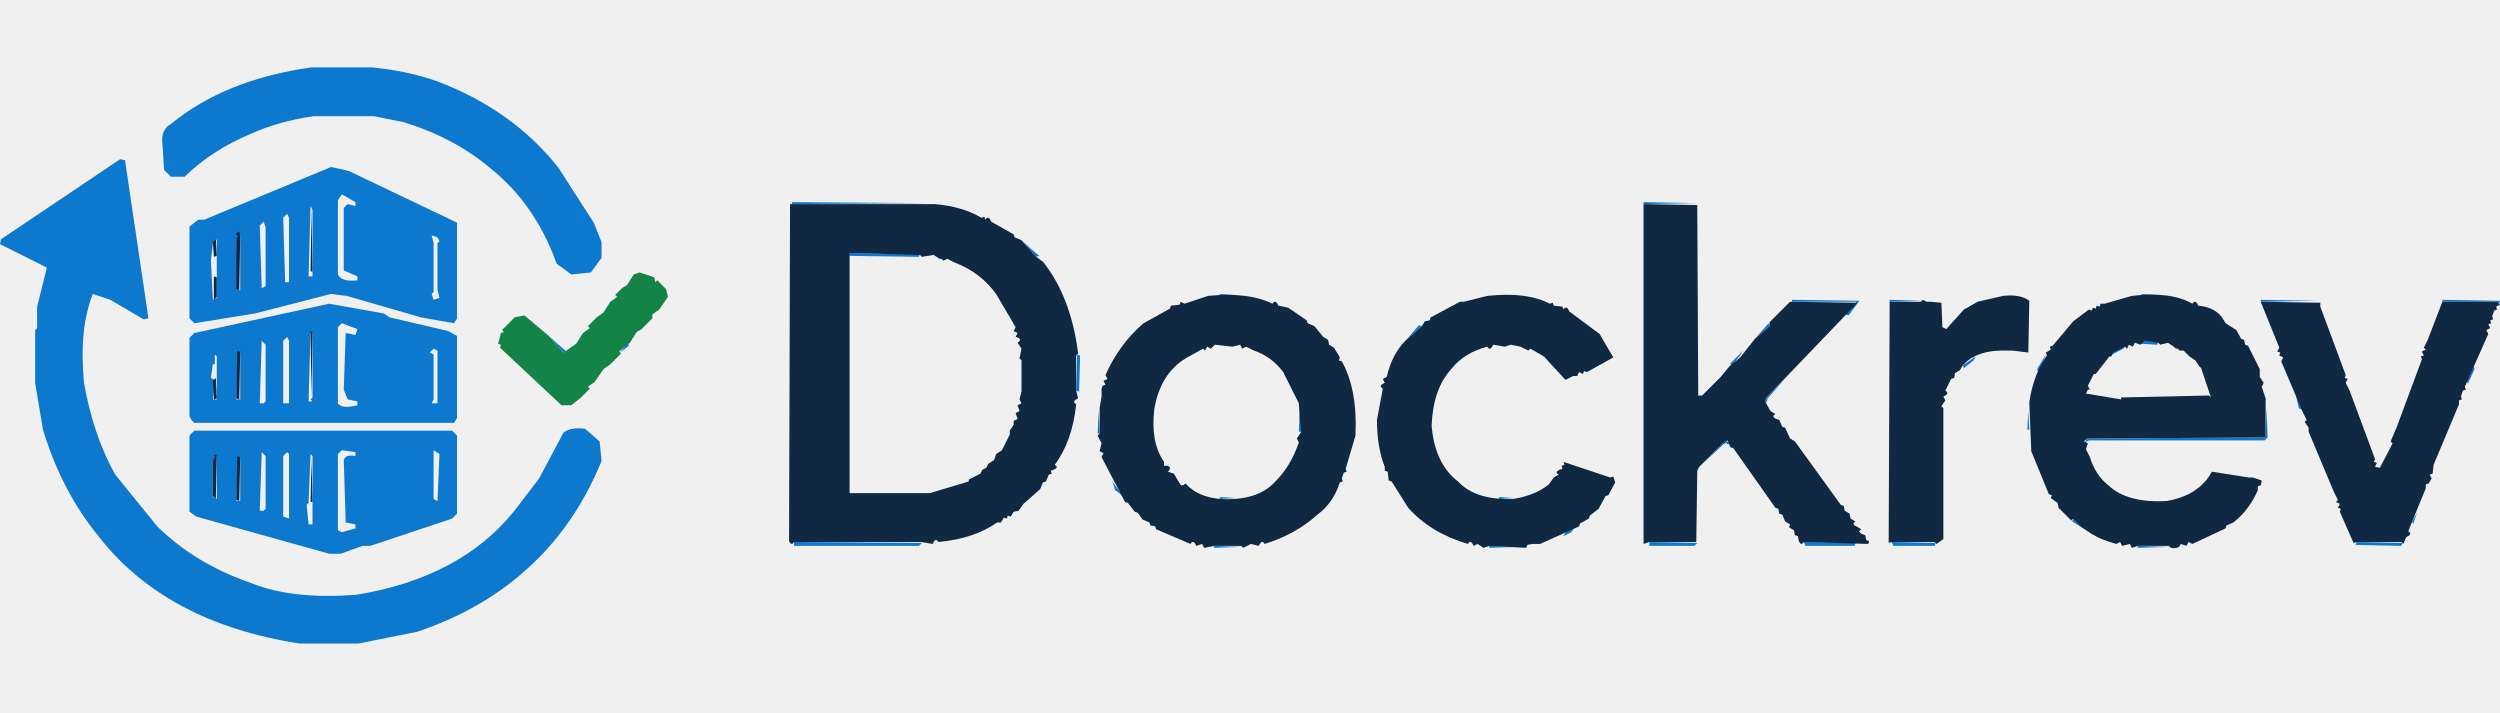
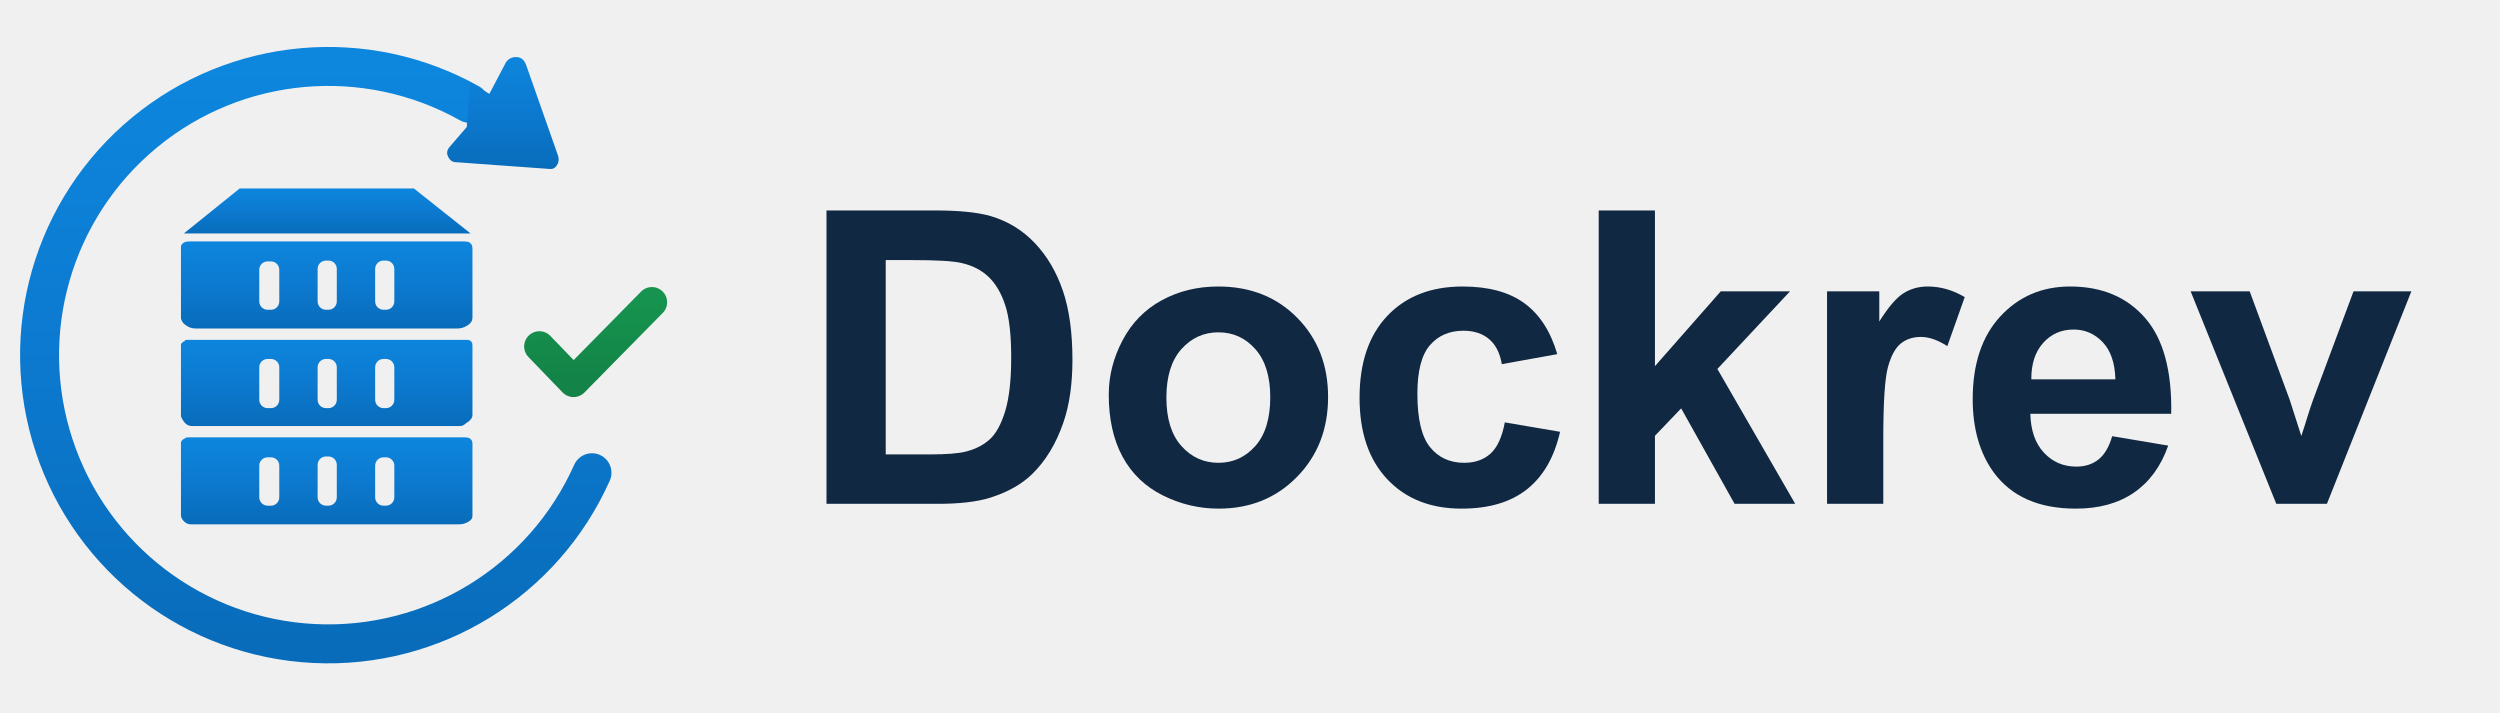
- <svg xmlns="http://www.w3.org/2000/svg" viewBox="0 137.5 1280 365" role="img" aria-label="Dockrev logo clean trace">
-   <path fill="#138347" opacity="1" d="M 327.5 277 L 335 279.5 L 335.5 282 L 336.5 281 L 341 285.5 L 342 289.5 L 337.5 296 L 334 298.5 L 334 300.5 L 328.5 306 L 326 307.5 L 322.5 313 L 317 317.5 L 318 318.5 L 312.5 324 L 309 326.5 L 304.5 333 L 301 335.5 L 302 336.5 L 297.5 341 L 292.5 345 L 287.5 345 L 256 315.5 L 256.5 314 L 255 313.5 L 256.5 308 L 258 307.5 L 257 306.5 L 263.5 300 L 268.5 299 L 281 309.5 L 288.5 318 L 295 313.5 L 298.5 308 L 302 305.5 L 301 304.5 L 305.5 300 L 309 297.5 L 312.5 292 L 316 289.5 L 315 288.5 L 318.5 285 L 321 283.5 L 324.5 278 L 327.5 277 Z " />
-   <path fill="#0c79cf" opacity="1" d="M 159.5 172 L 190.5 172 Q 208.7 173.8 223.5 179 Q 262.4 193.6 286 223.5 L 304 251.5 L 308 261.5 L 308 269.5 L 302.5 277 L 292.5 278 L 285 272.5 Q 274.2 242.3 251.5 224 Q 232.9 208.1 206.5 200 L 191.5 197 L 160.5 197 Q 142.6 199.6 128.5 206 Q 108.7 214.2 94.5 228 L 87.5 228 L 84 224.5 L 83 208.5 Q 83.5 203 87.5 201 Q 115.2 178.2 159.5 172 Z " />
-   <path fill="#0c79cf" opacity="1" d="M 61.5 219 L 64 219.5 L 76 300.5 L 73.5 301 L 56.5 291 L 47.5 288 Q 40.4 305.9 43 333.5 Q 47.7 360.3 59 380.5 L 80.5 407 Q 99.9 426.1 128.5 436 Q 149.9 444.6 182.5 442 Q 235.4 433.4 263 399.5 L 276 382.5 L 288.5 359 Q 292.1 356.1 299.5 357 L 307 363.5 L 308 373.5 Q 294.1 407.6 268.5 430 Q 245.7 450.2 213.5 461 L 183.5 467 L 153.5 467 Q 84.6 456.4 50 411.5 Q 31.6 388.9 22 357.5 L 18 333.5 L 18 306.5 L 19 305.5 L 19 294.5 L 24 274.5 L 0 262.5 L 0.5 260 L 61.5 219 Z " />
-   <path fill="#0c79cf" opacity="1" d="M 169.5 223 L 178.5 225 L 234 251.5 L 234 300.5 L 232.5 303 L 215.5 300 L 177.5 289 L 169.5 288 L 130.5 298 L 99.5 303 L 97 300.5 L 97 253.5 L 101.5 250 L 104.5 250 L 169.5 223 Z M 175 237 L 173 240 L 173 278 Q 175 282 183 281 L 183 279 L 176 276 L 176 244 L 178 242 L 182 243 L 182 241 L 175 237 Z M 159 243 L 158 279 L 160 279 L 160 277 L 160 245 L 159 243 Z M 147 247 L 145 249 L 146 282 L 148 282 L 148 249 L 147 247 Z M 135 251 L 133 253 L 134 285 L 136 284 L 136 254 L 135 251 Z M 123 258 L 121 260 L 122 286 L 123 286 L 123 258 Z M 221 258 L 222 262 L 222 287 L 221 288 L 222 291 L 225 290 L 224 286 L 224 262 L 225 261 L 224 259 L 221 258 Z M 111 260 L 109 262 L 108 271 L 109 291 L 111 290 L 111 260 Z " />
-   <path fill="#0c79cf" opacity="1" d="M 405.5 241 L 475 241.5 L 405.5 242 L 405.5 241 Z " />
-   <path fill="#0c79cf" opacity="1" d="M 841.5 241 L 869 241.5 L 841.5 242 L 841.5 241 Z " />
-   <path fill="#0c79cf" opacity="1" d="M 523.5 261 L 532 268.5 L 530.5 269 L 523.5 261 Z " />
-   <path fill="#0c79cf" opacity="1" d="M 434.5 267 L 471 267.5 L 470.5 269 L 434 268.5 L 434.5 267 Z " />
-   <path fill="#0c79cf" opacity="1" d="M 624.5 288 L 632 288.5 L 624.5 289 L 624.5 288 Z " />
-   <path fill="#0c79cf" opacity="1" d="M 1096.5 288 L 1104 288.5 L 1096.5 289 L 1096.5 288 Z " />
-   <path fill="#0c79cf" opacity="1" d="M 917.5 291 L 952 291.5 L 946.5 299 L 945 298.5 L 950.5 292 L 917.5 292 L 917.5 291 Z " />
-   <path fill="#0c79cf" opacity="1" d="M 967.5 291 L 984 291.5 L 967.5 292 L 967.5 291 Z " />
-   <path fill="#0c79cf" opacity="1" d="M 1157.5 291 L 1187 291.5 L 1157.5 292 L 1157.5 291 Z " />
-   <path fill="#0c79cf" opacity="1" d="M 1250.5 291 L 1280 291.5 L 1279.5 293 L 1278.5 292 L 1250.5 292 L 1250.5 291 Z " />
-   <path fill="#0c79cf" opacity="1" d="M 168.5 293 L 196.5 298 L 199.5 300 L 229.5 307 L 234 309.5 L 234 351.5 L 232.5 354 L 99.5 354 L 98 352.5 L 97 350.5 L 97 310.5 L 99.5 308 L 168.5 293 Z M 175 303 L 173 305 L 173 344 Q 175 347 183 345 L 183 343 L 178 342 L 176 337 L 177 308 L 182 309 L 183 306 L 175 303 Z M 159 307 L 158 343 L 160 343 L 159 342 L 160 341 L 160 308 L 159 307 Z M 147 310 L 145 312 L 145 344 L 148 344 L 148 312 L 147 310 Z M 134 312 L 133 344 L 135 344 L 136 343 L 136 314 L 134 312 Z M 222 316 L 220 318 L 222 319 L 222 342 L 221 344 L 224 344 L 224 317 L 222 316 Z M 122 317 L 121 342 L 123 342 L 123 318 L 122 317 Z M 110 319 L 110 324 L 109 324 L 108 331 L 110 332 L 109 342 L 111 342 L 111 320 L 110 319 Z " />
-   <path fill="#0c79cf" opacity="1" d="M 905.5 303 L 906 304.5 L 898.5 311 L 905.5 303 Z " />
-   <path fill="#0c79cf" opacity="1" d="M 726.5 304 L 728 304.5 L 720 311.5 L 726.5 304 Z " />
-   <path fill="#0c79cf" opacity="1" d="M 281.5 310 L 290 317.5 L 288.5 318 L 281.5 310 Z " />
-   <path fill="#0c79cf" opacity="1" d="M 1097.5 312 L 1105 312.5 L 1104.5 314 L 1096 313.5 L 1097.5 312 Z " />
-   <path fill="#0c79cf" opacity="1" d="M 321.5 313 L 322 314.5 L 317.5 318 L 321.5 313 Z " />
-   <path fill="#0c79cf" opacity="1" d="M 1086.5 315 L 1088 315.5 L 1081.5 319 L 1081.5 318 L 1086.5 315 Z " />
-   <path fill="#0c79cf" opacity="1" d="M 892.5 317 L 891 319.5 L 886.5 325 L 886 323.5 L 892.5 317 Z " />
-   <path fill="#0c79cf" opacity="1" d="M 551.5 319 L 553 319.5 L 552.5 338 L 551 337.5 L 551.5 319 Z " />
-   <path fill="#0c79cf" opacity="1" d="M 1047.5 319 L 1047 320.5 L 1043.5 328 L 1043 326.5 L 1047.5 319 Z " />
-   <path fill="#0c79cf" opacity="1" d="M 1011.5 320 L 1010.5 322 L 1005.5 326 L 1005 324.5 L 1011.5 320 Z " />
-   <path fill="#0c79cf" opacity="1" d="M 1266.5 325 L 1267 326.5 L 1263.5 334 L 1263 332.5 L 1266.5 325 Z " />
-   <path fill="#0c79cf" opacity="1" d="M 913.5 332 L 905 341.5 L 904.5 344 L 904 341.5 L 913.5 332 Z " />
-   <path fill="#0c79cf" opacity="1" d="M 1175.5 340 L 1179 347.5 L 1177 346.5 L 1175.5 340 Z " />
-   <path fill="#0c79cf" opacity="1" d="M 1160.5 346 L 1161 361.5 L 1159.5 363 L 1069.5 363 L 1067.5 364 L 1068.5 362 L 1160 361.5 L 1160.5 346 Z " />
-   <path fill="#0c79cf" opacity="1" d="M 562.5 348 L 563 359.5 L 562 359.5 L 562.5 348 Z " />
-   <path fill="#0c79cf" opacity="1" d="M 665.5 348 L 666 358.5 L 665 358.5 L 665.5 348 Z " />
-   <path fill="#0c79cf" opacity="1" d="M 1038.5 348 L 1039 357.5 L 1038 357.5 L 1038.5 348 Z " />
-   <path fill="#0c79cf" opacity="1" d="M 99.5 358 L 231.5 358 L 234 360.5 L 234 400.5 L 231.5 403 L 189.5 417 L 185.5 417 L 174.5 421 L 168.5 421 L 100.5 402 L 97 399.5 L 97 360.5 L 99.5 358 Z M 175 368 L 173 370 L 173 409 L 175 410 L 182 408 L 182 406 L 177 405 L 176 373 Q 177 370 182 371 L 182 369 L 175 368 Z M 222 368 L 222 372 L 222 393 L 224 394 L 225 370 L 222 368 Z M 134 369 L 133 399 L 135 399 L 136 398 L 136 371 L 134 369 Z M 147 369 L 145 371 L 145 402 L 148 403 L 148 370 L 147 369 Z M 110 370 L 110 372 L 109 374 L 109 392 L 111 393 L 111 371 L 110 370 Z M 159 370 L 158 395 L 157 396 L 158 406 L 160 406 L 160 373 L 160 371 L 159 370 Z M 122 371 L 121 394 L 123 394 L 123 372 L 122 371 Z " />
-   <path fill="#0c79cf" opacity="1" d="M 883.5 363 L 886 364.5 L 884.5 365 L 883.5 364 L 870 376.5 L 883.5 363 Z " />
-   <path fill="#0c79cf" opacity="1" d="M 569.5 384 L 575 391.5 L 571 388.5 L 569.5 384 Z " />
-   <path fill="#0c79cf" opacity="1" d="M 624.5 392 L 633 392.5 L 624.5 393 L 624.5 392 Z " />
-   <path fill="#0c79cf" opacity="1" d="M 767.5 392 L 775 392.5 L 767.5 393 L 767.5 392 Z " />
-   <path fill="#0c79cf" opacity="1" d="M 1237.5 400 L 1237 401.5 L 1235.5 406 L 1235 404.5 L 1237.5 400 Z " />
-   <path fill="#0c79cf" opacity="1" d="M 1061.5 403 L 1068 408.5 L 1066.5 408 L 1061 404.5 L 1061.5 403 Z " />
-   <path fill="#0c79cf" opacity="1" d="M 806.5 407 L 804.5 410 L 800.5 412 L 801.5 410 L 806.5 407 Z " />
-   <path fill="#0c79cf" opacity="1" d="M 406.5 415 L 472 415.5 L 470.5 417 L 406.5 417 L 406.5 415 Z " />
-   <path fill="#0c79cf" opacity="1" d="M 844.5 415 L 869 415.5 L 867.5 417 L 844.5 417 L 844.5 415 Z " />
-   <path fill="#0c79cf" opacity="1" d="M 923.5 415 L 950 415.5 L 949.5 417 L 924.5 417 L 923.5 415 Z " />
-   <path fill="#0c79cf" opacity="1" d="M 968.5 415 L 991 415.5 L 990.5 417 L 969.5 417 L 968.5 415 Z " />
-   <path fill="#0c79cf" opacity="1" d="M 1206.5 415 L 1230 415.5 L 1229.5 417 L 1206 416.5 L 1206.5 415 Z " />
-   <path fill="#0c79cf" opacity="1" d="M 621.5 417 L 636 417.5 L 621.5 418 L 621.5 417 Z " />
-   <path fill="#0c79cf" opacity="1" d="M 762.5 417 L 777 417.5 L 762.5 418 L 762.5 417 Z " />
-   <path fill="#0c79cf" opacity="1" d="M 1094.5 417 L 1111 417.5 L 1094.5 418 L 1094.5 417 Z " />
-   <path fill="#102842" opacity="1" d="M 404.5 242 L 478.5 242 Q 492.8 243.2 502.5 249 L 504 248.5 L 504.5 250 Q 506 247.5 507.5 251 L 519 257.5 L 519.5 259 L 523 260.5 L 530.5 269 L 534 271.5 Q 548.4 289.6 552 318.5 L 551 319.5 L 551 337.5 L 552 341.5 Q 548.5 343 551 344.5 Q 549 363.5 540 375.5 Q 542.3 376.7 539.5 378 L 538 378.5 L 538.5 380 L 537 380.5 L 535.5 384 L 534 384.5 L 532.5 388 L 524 395.5 L 521.5 399 L 519 399.5 L 517.5 402 L 516 401.5 L 515.5 403 L 514 402.5 L 512.5 405 L 510.5 405 Q 498.8 413.3 480.5 415 Q 479 412.5 477.5 416 L 471.5 415 L 406.5 415 Q 405.3 417.2 404 414.5 L 404.5 242 Z M 435 267 L 435 390 L 476 390 L 496 384 L 496 383 L 502 380 L 503 378 L 505 377 L 506 375 L 509 373 L 510 370 L 513 368 L 517 360 L 517 358 L 519 355 L 519 353 L 521 352 L 520 349 L 522 348 L 521 345 L 523 344 L 522 342 L 523 338 L 523 322 L 522 321 L 523 316 L 521 313 Q 524 311 520 310 L 521 308 L 519 307 L 520 305 L 510 288 Q 502 277 489 272 L 485 270 L 483 271 L 482 270 L 481 270 L 478 268 L 472 269 L 471 268 L 435 267 Z " />
-   <path fill="#102842" opacity="1" d="M 841.5 242 L 869 242.5 L 869.5 340 L 871.5 340 L 881 330.5 L 885.5 325 L 891 320.5 L 898.5 311 L 906 304.5 L 906 302.5 L 916.5 292 L 951 292.5 L 904 341.5 L 904 343.5 L 906.5 348 L 909 349.5 Q 906.7 350.8 909.5 352 L 911 352.5 L 912.5 356 L 914 356.5 L 916.5 362 L 919 363.5 L 942.5 396 L 944 396.5 L 944.5 399 L 947 400.5 L 947.5 403 L 950 404.5 Q 947.8 405.8 950.5 407 L 953 408.5 Q 950.8 409.7 953.5 411 L 955 411.5 L 955.5 414 L 957 414.5 L 956.5 416 L 923.5 415 Q 922.2 417.2 921 414.5 L 920.5 412 L 919 411.5 L 918.5 409 L 916 407.5 L 916.5 406 L 914 404.5 L 912.5 401 L 911 400.5 L 910.5 398 L 909 397.5 L 887.5 367 L 886 366.5 L 884.5 363 L 883 363.5 L 883.5 365 L 882.5 364 L 870 376.5 L 869 378.5 L 868.5 415 L 844.5 415 L 841.5 416 L 841.5 242 Z " />
-   <path fill="#102842" opacity="1" d="M 159.5 244 L 160 276.5 L 159 276.5 L 159.5 244 Z " />
-   <path fill="#102842" opacity="1" d="M 122.5 256 L 123 258.5 L 122.5 286 L 121 285.5 L 121 259.5 L 122 258.5 Q 119.7 257.3 122.5 256 Z " />
-   <path fill="#102842" opacity="1" d="M 110.5 260 L 111 268.5 L 109.5 269 L 109 261.5 L 110.5 260 Z " />
-   <path fill="#102842" opacity="1" d="M 109.5 279 L 111 279.5 L 111 289.5 L 109.5 291 L 109.5 279 Z " />
-   <path fill="#102842" opacity="1" d="M 618.5 289 Q 639.1 286.9 651.5 293 Q 653 290.5 654.5 294 L 659.5 295 L 669 301.5 L 669.5 303 L 673 304.5 L 677.5 310 L 680 311.5 L 680.5 314 L 683 315.5 L 686 320.5 L 685.5 322 L 687 322.5 Q 695.1 336.9 694 360.5 L 689 377.5 L 689.5 379 L 688 379.5 L 687 382.5 L 687.5 384 L 686 384.5 Q 682.6 395.1 674.5 401 Q 663.5 411 647.5 416 Q 646 413.5 644.5 417 L 640.5 416 L 636.5 418 L 635.5 417 L 621.5 417 L 616.5 418 L 615.5 416 L 612.5 417 Q 611 413.5 609.5 416 L 592 408.5 L 591.5 407 L 589 406.5 L 588.5 405 L 585 403.5 L 582.5 400 L 581 399.5 L 577.5 395 L 576 394.5 L 564 371.5 L 565 369.5 L 563 368.5 L 564 364.5 L 562 360.5 L 563 359.5 L 563 348.5 L 563 346.5 L 564 340.5 L 564 336.5 L 564.5 335 L 566 334.5 L 565 332.5 L 567 331.5 L 566 329.5 Q 573.1 313.6 585.5 303 L 599 295.5 L 599.5 294 L 604 293.5 L 604.5 292 L 606.5 293 L 618.5 289 Z M 622 314 L 620 316 L 618 315 L 617 317 L 616 316 L 607 321 Q 594 329 591 347 Q 589 364 596 374 L 596 376 L 598 376 Q 600 377 598 379 L 601 380 L 604 385 Q 605 387 607 385 Q 613 392 625 393 Q 644 394 653 384 Q 661 376 665 364 L 664 362 L 666 359 L 665 344 L 657 328 Q 651 320 642 317 L 638 315 L 636 316 L 635 314 L 631 315 L 622 314 Z " />
-   <path fill="#102842" opacity="1" d="M 761.5 289 Q 781.7 286.8 793.5 293 L 795 292.5 L 795.5 294 L 800 294.5 L 800.5 296 Q 802 293.5 803.5 297 L 819 308.5 L 826 320.5 L 812.5 328 L 811 327.5 L 810.5 329 L 808.5 328 L 807.5 330 L 805.5 330 L 801.5 332 L 790.5 320 L 783.5 316 L 782.5 317 L 778.5 315 L 773.5 314 L 770.5 315 L 764.5 314 Q 763 317.5 761.5 315 Q 749.6 318.1 743 326.5 Q 733.7 336.7 733 355.5 Q 734.6 374.9 746.5 384 Q 755.4 393.6 774.5 393 Q 785.8 391.3 793 385.5 L 795.5 382 L 798 380.5 Q 795.8 379.3 798.5 378 L 800 377.5 L 799.5 376 L 801 375.5 L 800.5 374 L 824.5 382 L 826 381.5 L 827 384.5 L 823.5 391 L 822 391.5 L 818.5 398 L 814 401.5 L 813.5 403 L 809 405.5 L 808.5 407 L 788.5 416 L 784.5 416 L 782 416.5 L 781.5 418 L 762.5 417 L 759.5 418 L 756.5 416 L 754.5 417 Q 753 413.5 751.5 416 Q 732.6 410.4 721 397.5 L 712.5 384 L 711 383.5 L 710.5 379 L 709 378.5 L 709 376.5 Q 705 366.5 705 352.5 L 708 336.5 Q 705.5 335 709 333.5 L 708 331.5 L 710 330.5 Q 712.6 319.1 719.5 312 L 728 304.5 L 729.5 302 L 732 301.5 L 732.5 300 L 747.5 292 L 749.5 292 L 761.5 289 Z " />
-   <path fill="#102842" opacity="1" d="M 1025.5 289 Q 1034.5 288 1039 291.5 L 1038.5 318 L 1030.5 317 L 1028.5 317 Q 1012.3 316.3 1005 324.5 L 1003.5 327 L 1001 328.5 L 1000.5 331 L 999 331.5 L 996 337.5 Q 998.5 339 995 340.5 L 996 342.5 L 994 345.5 L 995 346.5 L 995 413.5 L 991.5 416 L 990.5 415 L 968.5 415 L 967 415.5 L 967.5 292 L 983.5 292 L 984.5 291 L 986.5 292 L 988.5 292 L 994 292.5 L 994.5 305 L 996.5 306 L 1005.5 296 L 1012.5 292 L 1025.5 289 Z " />
-   <path fill="#102842" opacity="1" d="M 1091.5 289 Q 1111.4 286.6 1122.5 293 Q 1124 290.5 1125.5 294 Q 1134.2 294.8 1138 300.5 L 1139.5 303 L 1145 306.5 L 1147.5 311 L 1149 311.5 L 1149.5 314 L 1151 314.5 L 1157 326.5 L 1157 330.5 L 1159 333.5 L 1158 335.5 L 1160 341.5 L 1160 361.5 L 1068.5 362 L 1067 363.5 L 1069 364.5 L 1068 367.5 L 1070 371.5 Q 1072.8 380.7 1079.5 386 Q 1089.3 395.2 1109.5 394 Q 1124 391.5 1131 381.5 L 1132.5 379 L 1151.5 382 L 1153.5 382 L 1158 383.5 L 1157.5 386 L 1156 386.5 L 1156 388.5 Q 1151.6 398.6 1143.5 405 L 1140 406.5 L 1139.5 408 L 1122.5 416 L 1120.5 415 L 1119.5 417 L 1116.5 416 Q 1115.8 418.7 1111.5 418 L 1110.5 417 L 1094.5 417 L 1091.5 418 L 1090.5 416 L 1086.5 417 L 1085.5 415 L 1083.5 416 Q 1069.6 412.4 1061.5 403 L 1060.5 404 L 1054 397.5 L 1053.5 395 L 1050 392.5 L 1050.5 391 L 1049 390.5 L 1040 368.5 L 1039 343.5 Q 1041.1 329.1 1048 319.5 L 1047.5 318 L 1050 316.5 L 1049.5 315 L 1051 314.5 L 1061.5 302 L 1069.5 296 L 1071 296.5 L 1071.5 295 L 1073 295.5 L 1073.5 294 L 1075 294.5 L 1075.5 293 L 1077.5 293 L 1091.5 289 Z M 1098 312 L 1096 314 L 1093 313 L 1092 315 L 1090 314 L 1089 316 L 1088 315 L 1082 318 L 1081 320 L 1080 320 L 1073 329 L 1072 329 L 1069 335 L 1070 337 L 1069 337 L 1068 339 L 1086 342 L 1086 341 L 1131 340 L 1132 341 L 1127 326 L 1126 325 L 1124 322 L 1121 320 L 1120 319 L 1118 317 L 1116 317 L 1115 316 L 1114 316 L 1113 315 L 1110 313 L 1106 314 L 1105 313 L 1098 312 Z " />
-   <path fill="#102842" opacity="1" d="M 1157.5 292 L 1188 292.5 L 1188 294.5 L 1201 329.5 L 1200.5 331 L 1202 331.5 L 1201 333.5 L 1203 337.5 L 1216 372.5 L 1215.5 374 L 1217 374.5 L 1216 376.5 L 1218.5 377 L 1225 364.5 L 1224 363.5 L 1227 356.5 L 1240 321.5 L 1239.5 320 L 1241 319.5 L 1240 317.5 L 1242 316.5 L 1241 315.5 L 1243 311.5 L 1250.5 292 L 1278.5 292 L 1280 293.5 L 1278 294.5 L 1278.5 296 L 1277 296.5 L 1276 299.5 L 1276.5 301 L 1275 301.5 L 1275.5 303 L 1274 303.5 L 1275 305.5 L 1273 306.5 L 1274 308.5 L 1262 335.5 L 1262.5 337 L 1261 337.5 L 1260 340.5 L 1260.5 342 L 1259 342.5 L 1259 344.5 L 1246 375.5 L 1245.5 380 L 1244 380.5 L 1245 382.5 L 1243.5 385 L 1242 385.5 L 1242 387.5 L 1233 409.5 Q 1235.5 411 1232 412.5 L 1230.5 416 L 1229.5 415 L 1206.5 415 L 1205 415.5 L 1198 399.5 L 1198.5 398 L 1197 397.5 L 1198 395.5 L 1196 394.5 L 1197 393.5 L 1195 389.5 L 1182 358.5 L 1182 356.5 L 1180 353.5 L 1181 352.5 L 1179 348.5 L 1168 322.5 L 1169 320.5 L 1167 319.5 L 1167.5 318 L 1166 317.5 L 1167 315.5 L 1157.5 292 Z " />
-   <path fill="#102842" opacity="1" d="M 158.5 307 L 160 307.5 L 159.5 341 L 159 308.5 L 158.5 307 Z " />
-   <path fill="#102842" opacity="1" d="M 121.5 317 L 123 317.5 L 122.5 342 L 121 341.5 L 121.5 317 Z " />
-   <path fill="#102842" opacity="1" d="M 110.5 331 L 111 341.5 L 109.5 342 L 109 332.5 L 110.5 331 Z " />
-   <path fill="#102842" opacity="1" d="M 109.5 370 L 111 370.5 L 110.5 393 L 109 391.5 L 109 373.5 L 110 371.5 L 109.5 370 Z " />
-   <path fill="#102842" opacity="1" d="M 121.5 371 L 123 371.5 L 122.5 394 L 121 393.5 L 121.5 371 Z " />
-   <path fill="#102842" opacity="1" d="M 159.5 372 L 160 394.5 L 159 394.5 L 159.5 372 Z " />
+ <svg xmlns="http://www.w3.org/2000/svg" xmlns:xlink="http://www.w3.org/1999/xlink" viewBox="0 0 1280 365" role="img" aria-labelledby="logo-title logo-desc">
+   <defs>
+     <g>
+       <g id="glyph-0-0">
+         <path d="M 12.43 -123.121 L 57.867 -123.121 C 68.113 -123.121 75.922 -122.336 81.297 -120.77 C 88.52 -118.641 94.707 -114.863 99.859 -109.43 C 105.008 -104 108.93 -97.352 111.617 -89.484 C 114.305 -81.617 115.648 -71.918 115.648 -60.383 C 115.648 -50.25 114.387 -41.516 111.867 -34.18 C 108.789 -25.223 104.391 -17.973 98.68 -12.43 C 94.371 -8.23 88.547 -4.953 81.211 -2.602 C 75.727 -0.867 68.391 0 59.211 0 L 12.43 0 Z M 37.289 -102.293 L 37.289 -20.742 L 55.852 -20.742 C 62.793 -20.742 67.805 -21.137 70.883 -21.922 C 74.914 -22.93 78.258 -24.637 80.918 -27.043 C 83.578 -29.449 85.75 -33.41 87.43 -38.926 C 89.109 -44.441 89.945 -51.957 89.945 -61.477 C 89.945 -70.996 89.109 -78.301 87.43 -83.398 C 85.75 -88.492 83.398 -92.469 80.375 -95.32 C 77.352 -98.176 73.516 -100.109 68.867 -101.117 C 65.395 -101.902 58.594 -102.293 48.461 -102.293 Z M 37.289 -102.293 " />
+       </g>
+       <g id="glyph-0-1">
+         <path d="M 6.887 -45.855 C 6.887 -53.695 8.82 -61.281 12.68 -68.617 C 16.543 -75.949 22.02 -81.547 29.102 -85.414 C 36.184 -89.277 44.094 -91.207 52.828 -91.207 C 66.32 -91.207 77.379 -86.824 86 -78.062 C 94.621 -69.301 98.934 -58.23 98.934 -44.848 C 98.934 -31.355 94.582 -20.172 85.875 -11.297 C 77.168 -2.422 66.207 2.016 52.992 2.016 C 44.82 2.016 37.023 0.168 29.605 -3.527 C 22.188 -7.223 16.547 -12.641 12.68 -19.777 C 8.816 -26.918 6.887 -35.609 6.887 -45.855 Z M 31.074 -44.594 C 31.074 -35.75 33.172 -28.977 37.375 -24.273 C 41.574 -19.57 46.75 -17.219 52.91 -17.219 C 59.07 -17.219 64.234 -19.57 68.406 -24.273 C 72.578 -28.977 74.664 -35.805 74.664 -44.766 C 74.664 -53.5 72.578 -60.219 68.406 -64.922 C 64.234 -69.625 59.07 -71.977 52.91 -71.977 C 46.75 -71.977 41.57 -69.625 37.375 -64.922 C 33.176 -60.219 31.074 -53.441 31.074 -44.594 Z M 31.074 -44.594 " />
+       </g>
+       <g id="glyph-0-2">
+         <path d="M 90.117 -62.82 L 66.852 -58.621 C 66.066 -63.27 64.289 -66.766 61.52 -69.117 C 58.746 -71.469 55.148 -72.648 50.727 -72.648 C 44.848 -72.648 40.16 -70.617 36.66 -66.559 C 33.16 -62.5 31.41 -55.711 31.41 -46.191 C 31.41 -35.609 33.188 -28.133 36.742 -23.766 C 40.297 -19.398 45.07 -17.219 51.062 -17.219 C 55.543 -17.219 59.211 -18.492 62.062 -21.039 C 64.918 -23.586 66.938 -27.969 68.109 -34.18 L 91.289 -30.234 C 88.883 -19.598 84.266 -11.562 77.434 -6.133 C 70.602 -0.699 61.449 2.016 49.969 2.016 C 36.926 2.016 26.523 -2.102 18.77 -10.328 C 11.016 -18.559 7.141 -29.953 7.141 -44.512 C 7.141 -59.238 11.031 -70.699 18.812 -78.902 C 26.594 -87.105 37.121 -91.207 50.391 -91.207 C 61.254 -91.207 69.891 -88.871 76.301 -84.195 C 82.711 -79.52 87.316 -72.395 90.117 -62.82 Z M 90.117 -62.82 " />
+       </g>
+       <g id="glyph-0-3">
+         <path d="M 11.508 0 L 11.508 -123.121 L 35.105 -123.121 L 35.105 -57.781 L 62.734 -89.191 L 91.797 -89.191 L 61.309 -56.605 L 93.977 0 L 68.531 0 L 46.109 -40.062 L 35.105 -28.555 L 35.105 0 Z M 11.508 0 " />
+       </g>
+       <g id="glyph-0-4">
+         <path d="M 34.938 0 L 11.336 0 L 11.336 -89.191 L 33.258 -89.191 L 33.258 -76.508 C 37.008 -82.5 40.383 -86.449 43.379 -88.352 C 46.375 -90.254 49.773 -91.207 53.582 -91.207 C 58.957 -91.207 64.137 -89.723 69.117 -86.758 L 61.812 -66.18 C 57.836 -68.754 54.141 -70.043 50.727 -70.043 C 47.422 -70.043 44.625 -69.133 42.328 -67.312 C 40.031 -65.492 38.227 -62.203 36.91 -57.445 C 35.594 -52.688 34.938 -42.719 34.938 -27.547 Z M 34.938 0 " />
+       </g>
+       <g id="glyph-0-5">
+         <path d="M 63.996 -28.387 L 87.512 -24.438 C 84.488 -15.816 79.715 -9.254 73.191 -4.746 C 66.668 -0.238 58.508 2.016 48.711 2.016 C 33.203 2.016 21.723 -3.051 14.277 -13.188 C 8.398 -21.305 5.461 -31.551 5.461 -43.922 C 5.461 -58.703 9.32 -70.281 17.047 -78.652 C 24.773 -87.023 34.547 -91.207 46.359 -91.207 C 59.629 -91.207 70.098 -86.824 77.77 -78.062 C 85.441 -69.301 89.109 -55.879 88.773 -37.793 L 29.648 -37.793 C 29.816 -30.793 31.719 -25.348 35.359 -21.457 C 38.996 -17.566 43.531 -15.621 48.961 -15.621 C 52.656 -15.621 55.766 -16.629 58.285 -18.645 C 60.805 -20.66 62.707 -23.906 63.996 -28.387 Z M 65.34 -52.238 C 65.172 -59.07 63.406 -64.262 60.047 -67.816 C 56.688 -71.371 52.602 -73.148 47.789 -73.148 C 42.637 -73.148 38.383 -71.273 35.023 -67.523 C 31.664 -63.773 30.012 -58.676 30.066 -52.238 Z M 65.34 -52.238 " />
+       </g>
+       <g id="glyph-0-6">
+         <path d="M 36.867 0 L 0.922 -89.191 L 25.699 -89.191 L 42.496 -43.672 L 47.367 -28.469 C 48.656 -32.332 49.469 -34.883 49.805 -36.113 C 50.586 -38.633 51.426 -41.152 52.32 -43.672 L 69.289 -89.191 L 93.559 -89.191 L 58.117 0 Z M 36.867 0 " />
+       </g>
+     </g>
+   </defs>
+   <svg x="0" y="0" width="350" height="365" viewBox="120 110 820 800" preserveAspectRatio="xMidYMid meet" aria-hidden="true">
+     <defs>
+       <linearGradient id="cyan" x1="0" y1="0" x2="0" y2="1" gradientUnits="objectBoundingBox">
+         <stop offset="0" stop-color="#0d86dd" />
+         <stop offset="0.52" stop-color="#0c79cf" />
+         <stop offset="1" stop-color="#086cba" />
+       </linearGradient>
+       <linearGradient id="green" x1="0" y1="0" x2="0" y2="1" gradientUnits="objectBoundingBox">
+         <stop offset="0" stop-color="#16934e" />
+         <stop offset="1" stop-color="#138347" />
+       </linearGradient>
+       <mask id="topLayerCutouts" maskUnits="userSpaceOnUse" x="337" y="372" width="350" height="105">
+         <rect x="337" y="372" width="350" height="105" fill="white" />
+         <rect x="431" y="396" width="24" height="58" rx="10" fill="black" />
+         <rect x="501" y="395" width="23" height="59" rx="10" fill="black" />
+         <rect x="570" y="395" width="23" height="59" rx="10" fill="black" />
+       </mask>
+       <mask id="middleLayerCutouts" maskUnits="userSpaceOnUse" x="337" y="490" width="350" height="104">
+         <rect x="337" y="490" width="350" height="104" fill="white" />
+         <rect x="431" y="513" width="24" height="59" rx="10" fill="black" />
+         <rect x="501" y="513" width="23" height="59" rx="10" fill="black" />
+         <rect x="570" y="513" width="23" height="59" rx="10" fill="black" />
+       </mask>
+       <mask id="bottomLayerCutouts" maskUnits="userSpaceOnUse" x="337" y="607" width="350" height="105">
+         <rect x="337" y="607" width="350" height="105" fill="white" />
+         <rect x="431" y="631" width="24" height="58" rx="10" fill="black" />
+         <rect x="501" y="630" width="23" height="59" rx="10" fill="black" />
+         <rect x="570" y="631" width="23" height="58" rx="10" fill="black" />
+       </mask>
+     </defs>
+     <g id="update-arrow" fill="url(#cyan)">
+       <path d="M 830.1 649.5 A 346.32 346.32 0 1 1 683.2 206.4" fill="none" stroke="url(#cyan)" stroke-width="46.74" stroke-linecap="round" />
+       <path d="M 684 181 L 707 195 L 727 157 Q 732 150 741 151 Q 748 152 751 160 L 789 268 Q 792 276 787 282 Q 784 286 778 285 L 667 277 Q 660 277 657 269 Q 655 264 659 259 L 678 237 Q 681 234 680 232 Z" />
+     </g>
+     <g id="service-stack" fill="url(#cyan)">
+       <path id="top-lid" d="M 340.5 362.5 L 407.5 308.5 H 616.5 L 684.5 362.5 Z" />
+       <path id="top-layer" d="M 348.5 371.5 H 675.5 Q 687 371.5 687 381.5 V 462.5 Q 687 469.5 679.5 473.5 Q 674.5 476.5 668.5 476.5 H 354.5 Q 347.5 476.5 341.5 471.5 Q 336.5 467.5 336.5 459.5 V 381.5 Q 336.5 375.5 340.5 373.5 Q 343.5 371.5 348.5 371.5 Z" mask="url(#topLayerCutouts)" />
+       <path id="middle-layer" d="M 345.5 489.5 H 677.5 Q 687 489.5 687 497.5 V 579.5 Q 687 585.5 678.5 590.5 Q 675.5 593.5 671.5 593.5 H 350.5 Q 343.5 593.5 339.5 586.5 Q 336.5 582.5 336.5 577.5 V 498.5 Q 336.5 493.5 341.5 491.5 Q 342.5 489.5 345.5 489.5 Z" mask="url(#middleLayerCutouts)" />
+       <path id="bottom-layer" d="M 347.5 606.5 H 675.5 Q 687 606.5 687 615.5 V 700.5 Q 687 705.5 681.5 708.5 Q 676.5 711.5 669.5 711.5 H 349.5 Q 343.5 711.5 339.5 706.5 Q 336.5 702.5 336.5 697.5 V 616.5 Q 336.5 610.5 341.5 608.5 Q 343.5 606.5 347.5 606.5 Z" mask="url(#bottomLayerCutouts)" />
+     </g>
+     <path id="verified-check" d="M 767 498 L 808 540.5 L 902 445" fill="none" stroke="url(#green)" stroke-width="36.5" stroke-linecap="round" stroke-linejoin="round" />
+   </svg>
+   <g fill="#102842" fill-opacity="1" transform="translate(408 68) scale(1.22)" aria-hidden="true">
+     <use xlink:href="#glyph-0-0" x="0" y="155.707" />
+     <use xlink:href="#glyph-0-1" x="124" y="155.707" />
+     <use xlink:href="#glyph-0-2" x="229" y="155.707" />
+     <use xlink:href="#glyph-0-3" x="325" y="155.707" />
+     <use xlink:href="#glyph-0-4" x="421" y="155.707" />
+     <use xlink:href="#glyph-0-5" x="488" y="155.707" />
+     <use xlink:href="#glyph-0-6" x="584" y="155.707" />
+   </g>
</svg>
